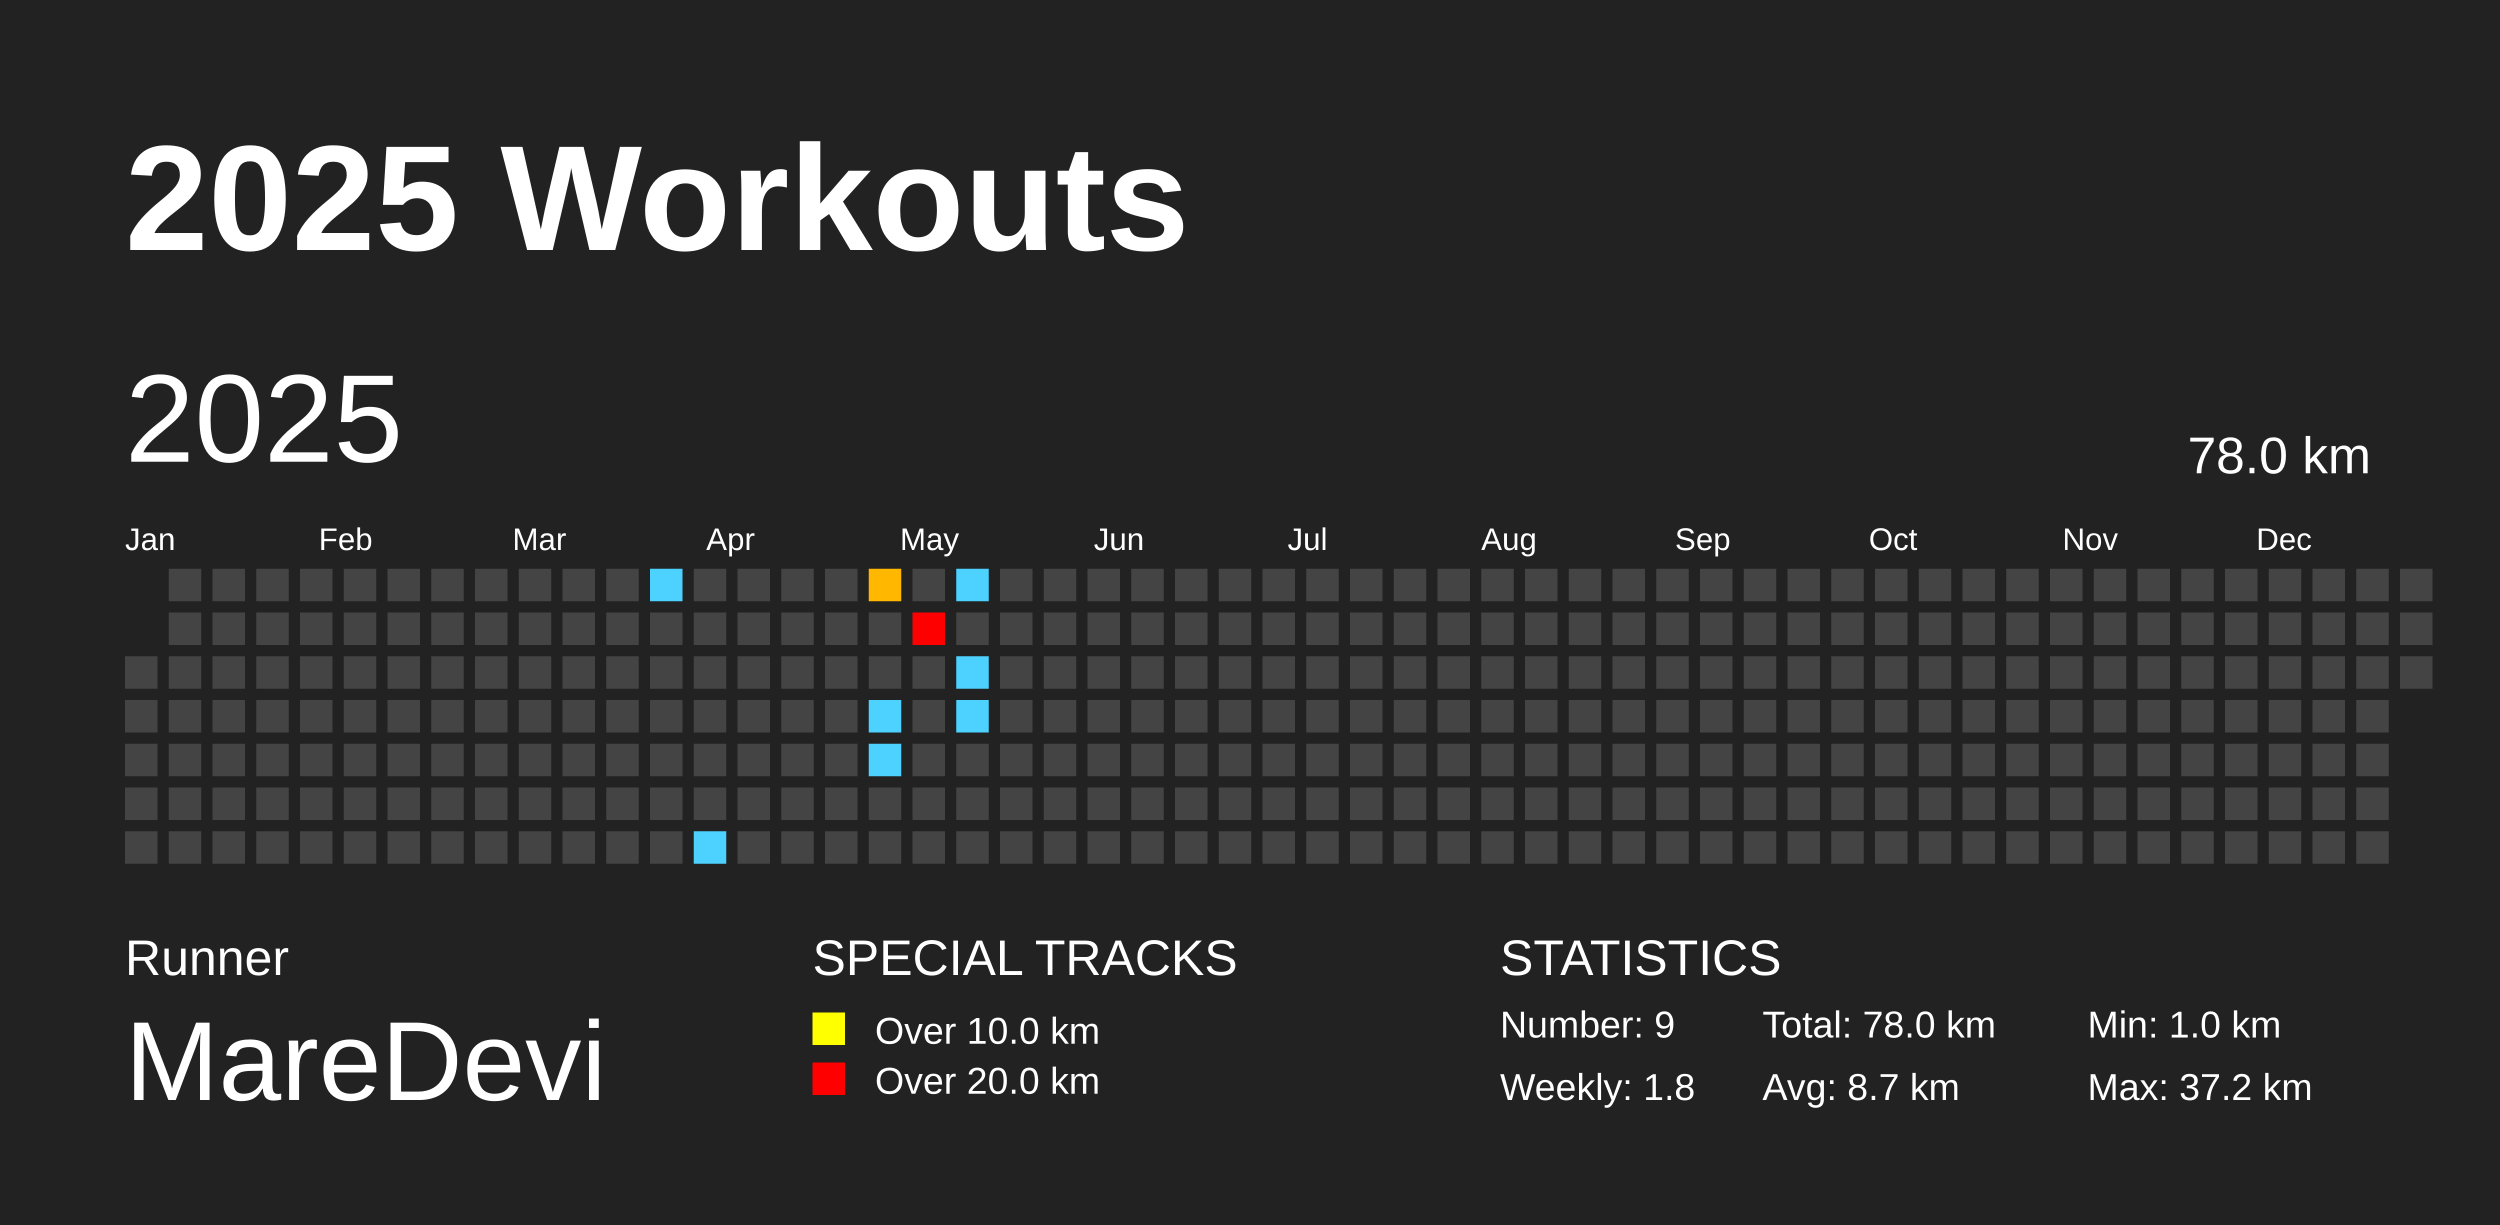
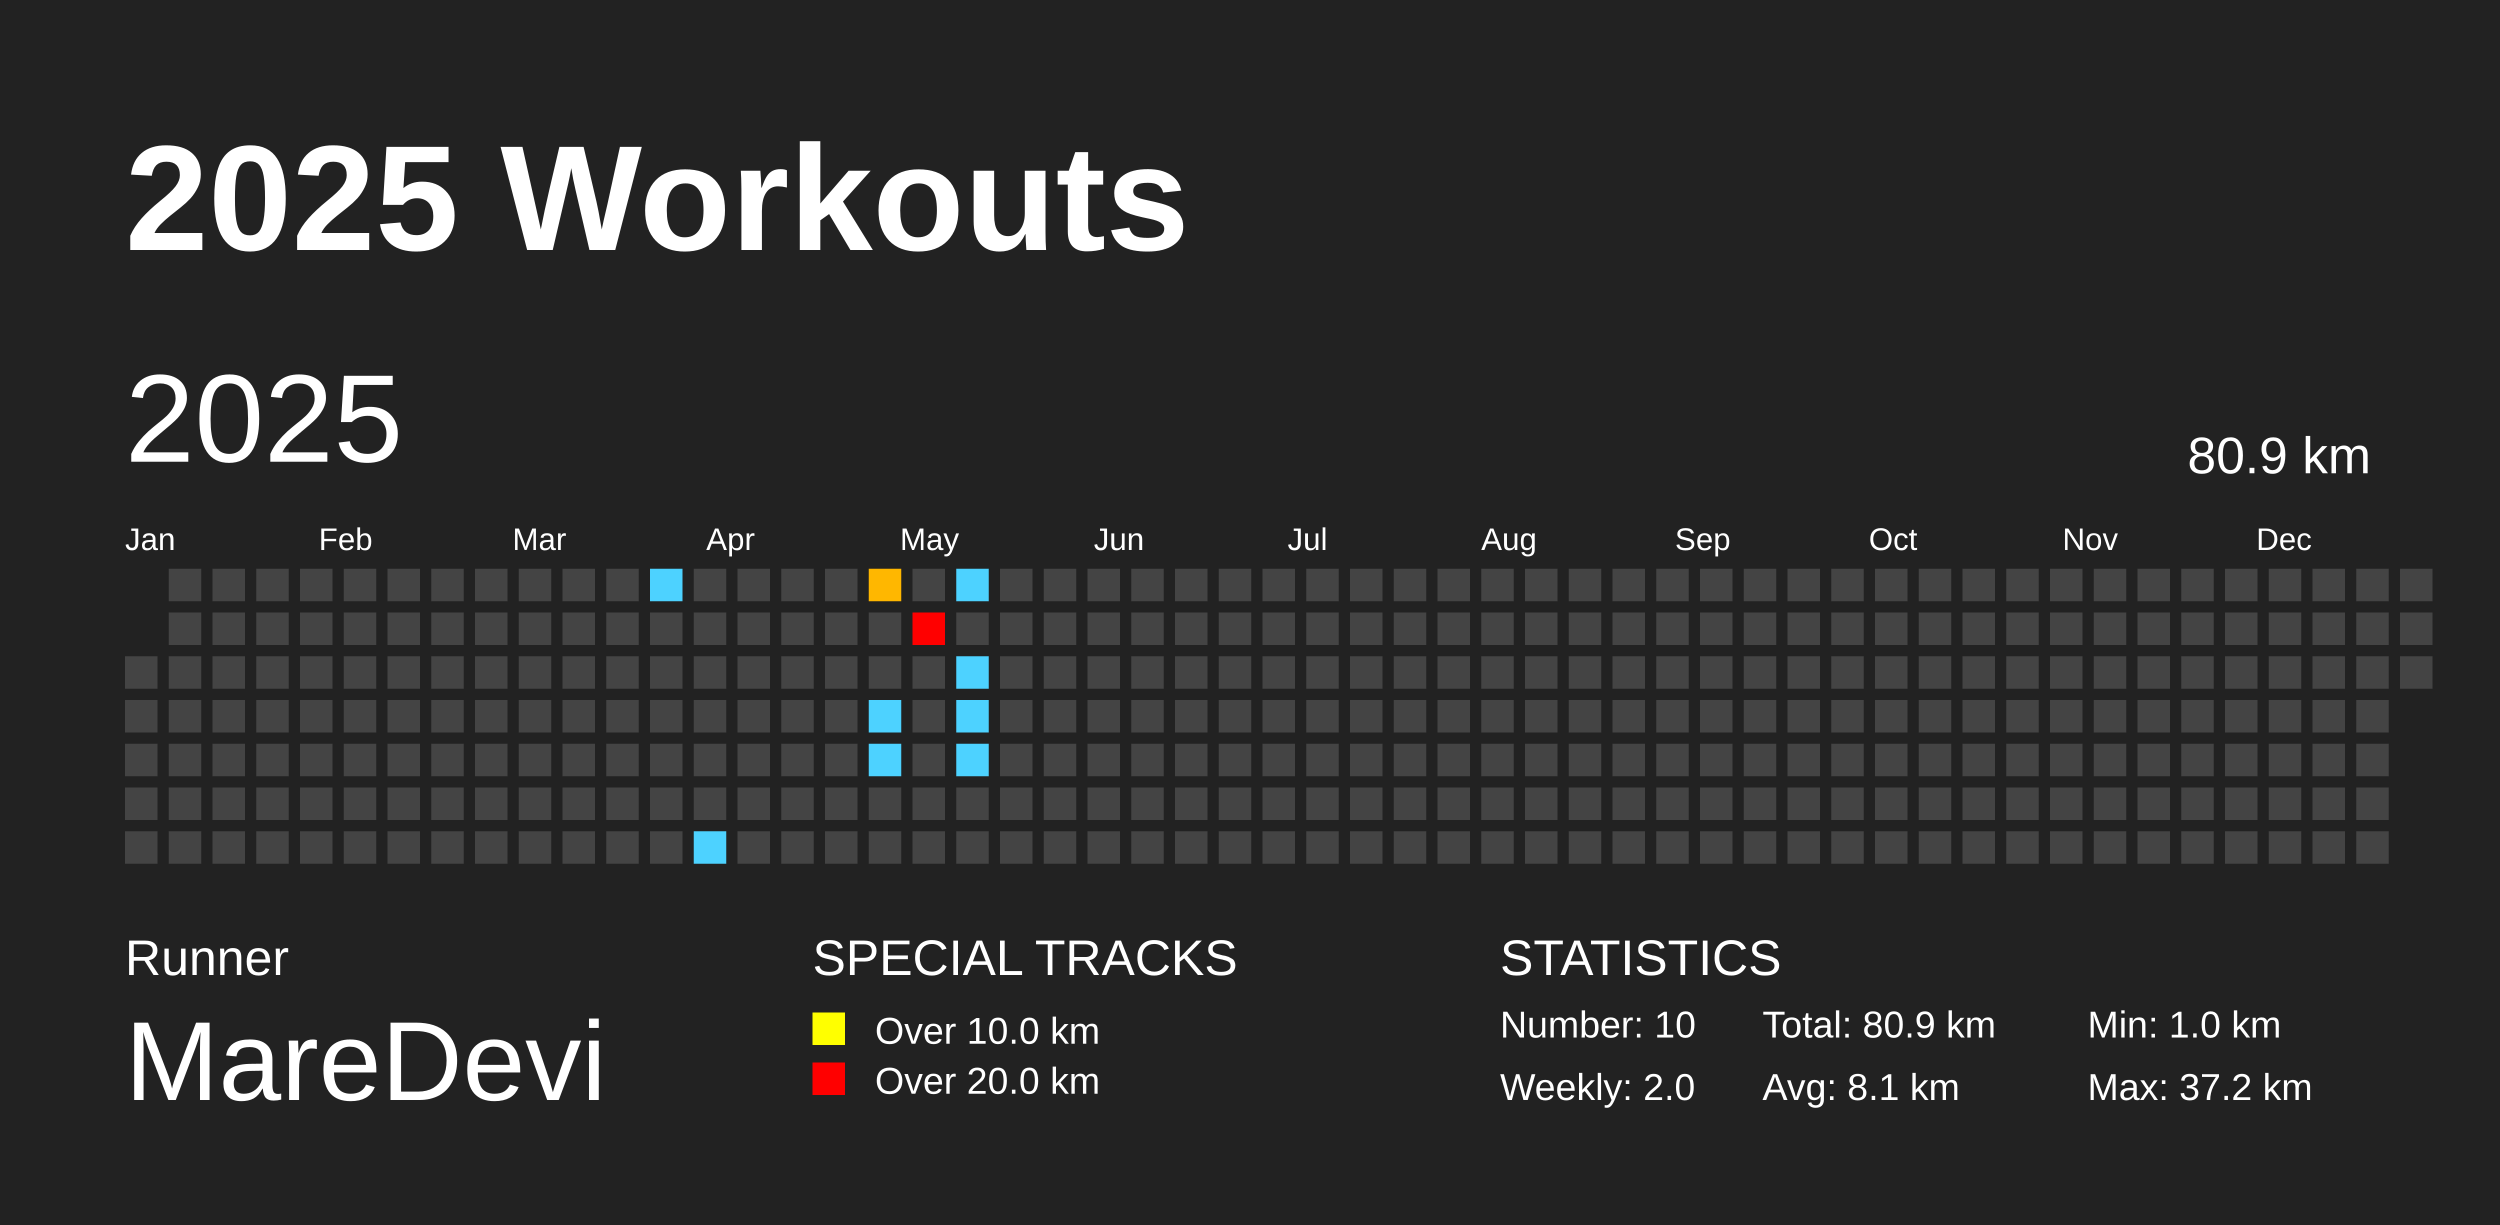
<svg xmlns="http://www.w3.org/2000/svg" baseProfile="full" height="98mm" version="1.1" viewBox="0,0,200,98" width="200mm">
  <defs />
  <rect fill="#222222" height="98" width="200" x="0" y="0" />
  <text fill="#FFFFFF" style="font-size:12px; font-family:Arial; font-weight:bold;" x="10" y="20">2025 Workouts</text>
  <text fill="#FFFFFF" style="font-size:4px; font-family:Arial" x="10" y="78">Runner</text>
  <text fill="#FFFFFF" style="font-size:9px; font-family:Arial" x="10" y="88">MareDevi</text>
  <text fill="#FFFFFF" style="font-size:4px; font-family:Arial" x="65" y="78">SPECIAL TRACKS</text>
  <rect fill="yellow" height="2.6" width="2.6" x="65" y="81" />
  <text fill="#FFFFFF" style="font-size:3px; font-family:Arial" x="70" y="83.5">Over 10.0 km</text>
  <rect fill="red" height="2.6" width="2.6" x="65" y="85" />
  <text fill="#FFFFFF" style="font-size:3px; font-family:Arial" x="70" y="87.5">Over 20.0 km</text>
  <text fill="#FFFFFF" style="font-size:4px; font-family:Arial" x="120" y="78">STATISTICS</text>
-   <text fill="#FFFFFF" style="font-size:3px; font-family:Arial" x="120" y="83">Number: 9</text>
-   <text fill="#FFFFFF" style="font-size:3px; font-family:Arial" x="120" y="88">Weekly: 1.8</text>
-   <text fill="#FFFFFF" style="font-size:3px; font-family:Arial" x="141" y="83">Total: 78.0 km</text>
-   <text fill="#FFFFFF" style="font-size:3px; font-family:Arial" x="141" y="88">Avg: 8.7 km</text>
+   <text fill="#FFFFFF" style="font-size:3px; font-family:Arial" x="120" y="83">Number: 10</text>
+   <text fill="#FFFFFF" style="font-size:3px; font-family:Arial" x="120" y="88">Weekly: 2.0</text>
+   <text fill="#FFFFFF" style="font-size:3px; font-family:Arial" x="141" y="83">Total: 80.9 km</text>
+   <text fill="#FFFFFF" style="font-size:3px; font-family:Arial" x="141" y="88">Avg: 8.1 km</text>
  <text fill="#FFFFFF" style="font-size:3px; font-family:Arial" x="167" y="83">Min: 1.0 km</text>
  <text fill="#FFFFFF" style="font-size:3px; font-family:Arial" x="167" y="88">Max: 37.2 km</text>
  <text dominant-baseline="hanging" fill="#FFFFFF" style="font-size:10.0px; font-family:Arial;" x="10" y="30">2025</text>
-   <text dominant-baseline="hanging" fill="#FFFFFF" style="font-size:4.125px; font-family:Arial;" x="175" y="35">78.0 km</text>
+   <text dominant-baseline="hanging" fill="#FFFFFF" style="font-size:4.125px; font-family:Arial;" x="175" y="35">80.9 km</text>
  <text fill="#FFFFFF" style="font-size:2.5px; font-family:Arial" x="10.0" y="44">Jan</text>
  <text fill="#FFFFFF" style="font-size:2.5px; font-family:Arial" x="25.5" y="44">Feb</text>
  <text fill="#FFFFFF" style="font-size:2.5px; font-family:Arial" x="41.0" y="44">Mar</text>
  <text fill="#FFFFFF" style="font-size:2.5px; font-family:Arial" x="56.5" y="44">Apr</text>
  <text fill="#FFFFFF" style="font-size:2.5px; font-family:Arial" x="72.0" y="44">May</text>
  <text fill="#FFFFFF" style="font-size:2.5px; font-family:Arial" x="87.5" y="44">Jun</text>
  <text fill="#FFFFFF" style="font-size:2.5px; font-family:Arial" x="103.0" y="44">Jul</text>
  <text fill="#FFFFFF" style="font-size:2.5px; font-family:Arial" x="118.5" y="44">Aug</text>
  <text fill="#FFFFFF" style="font-size:2.5px; font-family:Arial" x="134.0" y="44">Sep</text>
  <text fill="#FFFFFF" style="font-size:2.5px; font-family:Arial" x="149.5" y="44">Oct</text>
  <text fill="#FFFFFF" style="font-size:2.5px; font-family:Arial" x="165.0" y="44">Nov</text>
  <text fill="#FFFFFF" style="font-size:2.5px; font-family:Arial" x="180.5" y="44">Dec</text>
  <rect fill="#444444" height="2.6" width="2.6" x="10.0" y="52.5" />
  <rect fill="#444444" height="2.6" width="2.6" x="10.0" y="56.0" />
  <rect fill="#444444" height="2.6" width="2.6" x="10.0" y="59.5" />
  <rect fill="#444444" height="2.6" width="2.6" x="10.0" y="63.0" />
  <rect fill="#444444" height="2.6" width="2.6" x="10.0" y="66.5" />
  <rect fill="#444444" height="2.6" width="2.6" x="13.5" y="45.5" />
  <rect fill="#444444" height="2.6" width="2.6" x="13.5" y="49.0" />
  <rect fill="#444444" height="2.6" width="2.6" x="13.5" y="52.5" />
  <rect fill="#444444" height="2.6" width="2.6" x="13.5" y="56.0" />
  <rect fill="#444444" height="2.6" width="2.6" x="13.5" y="59.5" />
  <rect fill="#444444" height="2.6" width="2.6" x="13.5" y="63.0" />
  <rect fill="#444444" height="2.6" width="2.6" x="13.5" y="66.5" />
  <rect fill="#444444" height="2.6" width="2.6" x="17.0" y="45.5" />
  <rect fill="#444444" height="2.6" width="2.6" x="17.0" y="49.0" />
  <rect fill="#444444" height="2.6" width="2.6" x="17.0" y="52.5" />
  <rect fill="#444444" height="2.6" width="2.6" x="17.0" y="56.0" />
  <rect fill="#444444" height="2.6" width="2.6" x="17.0" y="59.5" />
  <rect fill="#444444" height="2.6" width="2.6" x="17.0" y="63.0" />
  <rect fill="#444444" height="2.6" width="2.6" x="17.0" y="66.5" />
  <rect fill="#444444" height="2.6" width="2.6" x="20.5" y="45.5" />
  <rect fill="#444444" height="2.6" width="2.6" x="20.5" y="49.0" />
  <rect fill="#444444" height="2.6" width="2.6" x="20.5" y="52.5" />
  <rect fill="#444444" height="2.6" width="2.6" x="20.5" y="56.0" />
  <rect fill="#444444" height="2.6" width="2.6" x="20.5" y="59.5" />
  <rect fill="#444444" height="2.6" width="2.6" x="20.5" y="63.0" />
  <rect fill="#444444" height="2.6" width="2.6" x="20.5" y="66.5" />
  <rect fill="#444444" height="2.6" width="2.6" x="24.0" y="45.5" />
  <rect fill="#444444" height="2.6" width="2.6" x="24.0" y="49.0" />
  <rect fill="#444444" height="2.6" width="2.6" x="24.0" y="52.5" />
  <rect fill="#444444" height="2.6" width="2.6" x="24.0" y="56.0" />
  <rect fill="#444444" height="2.6" width="2.6" x="24.0" y="59.5" />
  <rect fill="#444444" height="2.6" width="2.6" x="24.0" y="63.0" />
  <rect fill="#444444" height="2.6" width="2.6" x="24.0" y="66.5" />
  <rect fill="#444444" height="2.6" width="2.6" x="27.5" y="45.5" />
  <rect fill="#444444" height="2.6" width="2.6" x="27.5" y="49.0" />
  <rect fill="#444444" height="2.6" width="2.6" x="27.5" y="52.5" />
  <rect fill="#444444" height="2.6" width="2.6" x="27.5" y="56.0" />
  <rect fill="#444444" height="2.6" width="2.6" x="27.5" y="59.5" />
  <rect fill="#444444" height="2.6" width="2.6" x="27.5" y="63.0" />
  <rect fill="#444444" height="2.6" width="2.6" x="27.5" y="66.5" />
  <rect fill="#444444" height="2.6" width="2.6" x="31.0" y="45.5" />
  <rect fill="#444444" height="2.6" width="2.6" x="31.0" y="49.0" />
  <rect fill="#444444" height="2.6" width="2.6" x="31.0" y="52.5" />
  <rect fill="#444444" height="2.6" width="2.6" x="31.0" y="56.0" />
  <rect fill="#444444" height="2.6" width="2.6" x="31.0" y="59.5" />
  <rect fill="#444444" height="2.6" width="2.6" x="31.0" y="63.0" />
  <rect fill="#444444" height="2.6" width="2.6" x="31.0" y="66.5" />
  <rect fill="#444444" height="2.6" width="2.6" x="34.5" y="45.5" />
  <rect fill="#444444" height="2.6" width="2.6" x="34.5" y="49.0" />
  <rect fill="#444444" height="2.6" width="2.6" x="34.5" y="52.5" />
  <rect fill="#444444" height="2.6" width="2.6" x="34.5" y="56.0" />
  <rect fill="#444444" height="2.6" width="2.6" x="34.5" y="59.5" />
  <rect fill="#444444" height="2.6" width="2.6" x="34.5" y="63.0" />
  <rect fill="#444444" height="2.6" width="2.6" x="34.5" y="66.5" />
  <rect fill="#444444" height="2.6" width="2.6" x="38.0" y="45.5" />
  <rect fill="#444444" height="2.6" width="2.6" x="38.0" y="49.0" />
  <rect fill="#444444" height="2.6" width="2.6" x="38.0" y="52.5" />
  <rect fill="#444444" height="2.6" width="2.6" x="38.0" y="56.0" />
  <rect fill="#444444" height="2.6" width="2.6" x="38.0" y="59.5" />
  <rect fill="#444444" height="2.6" width="2.6" x="38.0" y="63.0" />
  <rect fill="#444444" height="2.6" width="2.6" x="38.0" y="66.5" />
  <rect fill="#444444" height="2.6" width="2.6" x="41.5" y="45.5" />
  <rect fill="#444444" height="2.6" width="2.6" x="41.5" y="49.0" />
  <rect fill="#444444" height="2.6" width="2.6" x="41.5" y="52.5" />
  <rect fill="#444444" height="2.6" width="2.6" x="41.5" y="56.0" />
  <rect fill="#444444" height="2.6" width="2.6" x="41.5" y="59.5" />
  <rect fill="#444444" height="2.6" width="2.6" x="41.5" y="63.0" />
  <rect fill="#444444" height="2.6" width="2.6" x="41.5" y="66.5" />
  <rect fill="#444444" height="2.6" width="2.6" x="45.0" y="45.5" />
  <rect fill="#444444" height="2.6" width="2.6" x="45.0" y="49.0" />
  <rect fill="#444444" height="2.6" width="2.6" x="45.0" y="52.5" />
  <rect fill="#444444" height="2.6" width="2.6" x="45.0" y="56.0" />
  <rect fill="#444444" height="2.6" width="2.6" x="45.0" y="59.5" />
  <rect fill="#444444" height="2.6" width="2.6" x="45.0" y="63.0" />
  <rect fill="#444444" height="2.6" width="2.6" x="45.0" y="66.5" />
  <rect fill="#444444" height="2.6" width="2.6" x="48.5" y="45.5" />
  <rect fill="#444444" height="2.6" width="2.6" x="48.5" y="49.0" />
  <rect fill="#444444" height="2.6" width="2.6" x="48.5" y="52.5" />
  <rect fill="#444444" height="2.6" width="2.6" x="48.5" y="56.0" />
  <rect fill="#444444" height="2.6" width="2.6" x="48.5" y="59.5" />
  <rect fill="#444444" height="2.6" width="2.6" x="48.5" y="63.0" />
  <rect fill="#444444" height="2.6" width="2.6" x="48.5" y="66.5" />
  <rect fill="#4dd2ff" height="2.6" width="2.6" x="52.0" y="45.5" />
  <rect fill="#444444" height="2.6" width="2.6" x="52.0" y="49.0" />
  <rect fill="#444444" height="2.6" width="2.6" x="52.0" y="52.5" />
  <rect fill="#444444" height="2.6" width="2.6" x="52.0" y="56.0" />
  <rect fill="#444444" height="2.6" width="2.6" x="52.0" y="59.5" />
  <rect fill="#444444" height="2.6" width="2.6" x="52.0" y="63.0" />
  <rect fill="#444444" height="2.6" width="2.6" x="52.0" y="66.5" />
  <rect fill="#444444" height="2.6" width="2.6" x="55.5" y="45.5" />
  <rect fill="#444444" height="2.6" width="2.6" x="55.5" y="49.0" />
  <rect fill="#444444" height="2.6" width="2.6" x="55.5" y="52.5" />
  <rect fill="#444444" height="2.6" width="2.6" x="55.5" y="56.0" />
  <rect fill="#444444" height="2.6" width="2.6" x="55.5" y="59.5" />
  <rect fill="#444444" height="2.6" width="2.6" x="55.5" y="63.0" />
  <rect fill="#4dd2ff" height="2.6" width="2.6" x="55.5" y="66.5" />
  <rect fill="#444444" height="2.6" width="2.6" x="59.0" y="45.5" />
  <rect fill="#444444" height="2.6" width="2.6" x="59.0" y="49.0" />
  <rect fill="#444444" height="2.6" width="2.6" x="59.0" y="52.5" />
  <rect fill="#444444" height="2.6" width="2.6" x="59.0" y="56.0" />
  <rect fill="#444444" height="2.6" width="2.6" x="59.0" y="59.5" />
  <rect fill="#444444" height="2.6" width="2.6" x="59.0" y="63.0" />
  <rect fill="#444444" height="2.6" width="2.6" x="59.0" y="66.5" />
  <rect fill="#444444" height="2.6" width="2.6" x="62.5" y="45.5" />
  <rect fill="#444444" height="2.6" width="2.6" x="62.5" y="49.0" />
  <rect fill="#444444" height="2.6" width="2.6" x="62.5" y="52.5" />
  <rect fill="#444444" height="2.6" width="2.6" x="62.5" y="56.0" />
  <rect fill="#444444" height="2.6" width="2.6" x="62.5" y="59.5" />
  <rect fill="#444444" height="2.6" width="2.6" x="62.5" y="63.0" />
  <rect fill="#444444" height="2.6" width="2.6" x="62.5" y="66.5" />
  <rect fill="#444444" height="2.6" width="2.6" x="66.0" y="45.5" />
  <rect fill="#444444" height="2.6" width="2.6" x="66.0" y="49.0" />
  <rect fill="#444444" height="2.6" width="2.6" x="66.0" y="52.5" />
  <rect fill="#444444" height="2.6" width="2.6" x="66.0" y="56.0" />
  <rect fill="#444444" height="2.6" width="2.6" x="66.0" y="59.5" />
  <rect fill="#444444" height="2.6" width="2.6" x="66.0" y="63.0" />
  <rect fill="#444444" height="2.6" width="2.6" x="66.0" y="66.5" />
  <rect fill="#ffb700" height="2.6" width="2.6" x="69.5" y="45.5" />
  <rect fill="#444444" height="2.6" width="2.6" x="69.5" y="49.0" />
  <rect fill="#444444" height="2.6" width="2.6" x="69.5" y="52.5" />
  <rect fill="#4dd2ff" height="2.6" width="2.6" x="69.5" y="56.0" />
  <rect fill="#4dd2ff" height="2.6" width="2.6" x="69.5" y="59.5" />
  <rect fill="#444444" height="2.6" width="2.6" x="69.5" y="63.0" />
  <rect fill="#444444" height="2.6" width="2.6" x="69.5" y="66.5" />
  <rect fill="#444444" height="2.6" width="2.6" x="73.0" y="45.5" />
  <rect fill="red" height="2.6" width="2.6" x="73.0" y="49.0" />
  <rect fill="#444444" height="2.6" width="2.6" x="73.0" y="52.5" />
  <rect fill="#444444" height="2.6" width="2.6" x="73.0" y="56.0" />
  <rect fill="#444444" height="2.6" width="2.6" x="73.0" y="59.5" />
  <rect fill="#444444" height="2.6" width="2.6" x="73.0" y="63.0" />
  <rect fill="#444444" height="2.6" width="2.6" x="73.0" y="66.5" />
  <rect fill="#4dd2ff" height="2.6" width="2.6" x="76.5" y="45.5" />
  <rect fill="#444444" height="2.6" width="2.6" x="76.5" y="49.0" />
  <rect fill="#4dd2ff" height="2.6" width="2.6" x="76.5" y="52.5" />
  <rect fill="#4dd2ff" height="2.6" width="2.6" x="76.5" y="56.0" />
-   <rect fill="#444444" height="2.6" width="2.6" x="76.5" y="59.5" />
+   <rect fill="#4dd2ff" height="2.6" width="2.6" x="76.5" y="59.5" />
  <rect fill="#444444" height="2.6" width="2.6" x="76.5" y="63.0" />
  <rect fill="#444444" height="2.6" width="2.6" x="76.5" y="66.5" />
  <rect fill="#444444" height="2.6" width="2.6" x="80.0" y="45.5" />
  <rect fill="#444444" height="2.6" width="2.6" x="80.0" y="49.0" />
  <rect fill="#444444" height="2.6" width="2.6" x="80.0" y="52.5" />
  <rect fill="#444444" height="2.6" width="2.6" x="80.0" y="56.0" />
  <rect fill="#444444" height="2.6" width="2.6" x="80.0" y="59.5" />
  <rect fill="#444444" height="2.6" width="2.6" x="80.0" y="63.0" />
  <rect fill="#444444" height="2.6" width="2.6" x="80.0" y="66.5" />
  <rect fill="#444444" height="2.6" width="2.6" x="83.5" y="45.5" />
  <rect fill="#444444" height="2.6" width="2.6" x="83.5" y="49.0" />
  <rect fill="#444444" height="2.6" width="2.6" x="83.5" y="52.5" />
  <rect fill="#444444" height="2.6" width="2.6" x="83.5" y="56.0" />
  <rect fill="#444444" height="2.6" width="2.6" x="83.5" y="59.5" />
  <rect fill="#444444" height="2.6" width="2.6" x="83.5" y="63.0" />
  <rect fill="#444444" height="2.6" width="2.6" x="83.5" y="66.5" />
  <rect fill="#444444" height="2.6" width="2.6" x="87.0" y="45.5" />
  <rect fill="#444444" height="2.6" width="2.6" x="87.0" y="49.0" />
  <rect fill="#444444" height="2.6" width="2.6" x="87.0" y="52.5" />
  <rect fill="#444444" height="2.6" width="2.6" x="87.0" y="56.0" />
  <rect fill="#444444" height="2.6" width="2.6" x="87.0" y="59.5" />
  <rect fill="#444444" height="2.6" width="2.6" x="87.0" y="63.0" />
  <rect fill="#444444" height="2.6" width="2.6" x="87.0" y="66.5" />
  <rect fill="#444444" height="2.6" width="2.6" x="90.5" y="45.5" />
  <rect fill="#444444" height="2.6" width="2.6" x="90.5" y="49.0" />
  <rect fill="#444444" height="2.6" width="2.6" x="90.5" y="52.5" />
  <rect fill="#444444" height="2.6" width="2.6" x="90.5" y="56.0" />
  <rect fill="#444444" height="2.6" width="2.6" x="90.5" y="59.5" />
  <rect fill="#444444" height="2.6" width="2.6" x="90.5" y="63.0" />
  <rect fill="#444444" height="2.6" width="2.6" x="90.5" y="66.5" />
  <rect fill="#444444" height="2.6" width="2.6" x="94.0" y="45.5" />
  <rect fill="#444444" height="2.6" width="2.6" x="94.0" y="49.0" />
  <rect fill="#444444" height="2.6" width="2.6" x="94.0" y="52.5" />
  <rect fill="#444444" height="2.6" width="2.6" x="94.0" y="56.0" />
  <rect fill="#444444" height="2.6" width="2.6" x="94.0" y="59.5" />
  <rect fill="#444444" height="2.6" width="2.6" x="94.0" y="63.0" />
  <rect fill="#444444" height="2.6" width="2.6" x="94.0" y="66.5" />
  <rect fill="#444444" height="2.6" width="2.6" x="97.5" y="45.5" />
  <rect fill="#444444" height="2.6" width="2.6" x="97.5" y="49.0" />
  <rect fill="#444444" height="2.6" width="2.6" x="97.5" y="52.5" />
  <rect fill="#444444" height="2.6" width="2.6" x="97.5" y="56.0" />
  <rect fill="#444444" height="2.6" width="2.6" x="97.5" y="59.5" />
  <rect fill="#444444" height="2.6" width="2.6" x="97.5" y="63.0" />
  <rect fill="#444444" height="2.6" width="2.6" x="97.5" y="66.5" />
  <rect fill="#444444" height="2.6" width="2.6" x="101.0" y="45.5" />
  <rect fill="#444444" height="2.6" width="2.6" x="101.0" y="49.0" />
  <rect fill="#444444" height="2.6" width="2.6" x="101.0" y="52.5" />
  <rect fill="#444444" height="2.6" width="2.6" x="101.0" y="56.0" />
  <rect fill="#444444" height="2.6" width="2.6" x="101.0" y="59.5" />
  <rect fill="#444444" height="2.6" width="2.6" x="101.0" y="63.0" />
  <rect fill="#444444" height="2.6" width="2.6" x="101.0" y="66.5" />
  <rect fill="#444444" height="2.6" width="2.6" x="104.5" y="45.5" />
  <rect fill="#444444" height="2.6" width="2.6" x="104.5" y="49.0" />
  <rect fill="#444444" height="2.6" width="2.6" x="104.5" y="52.5" />
  <rect fill="#444444" height="2.6" width="2.6" x="104.5" y="56.0" />
  <rect fill="#444444" height="2.6" width="2.6" x="104.5" y="59.5" />
  <rect fill="#444444" height="2.6" width="2.6" x="104.5" y="63.0" />
  <rect fill="#444444" height="2.6" width="2.6" x="104.5" y="66.5" />
  <rect fill="#444444" height="2.6" width="2.6" x="108.0" y="45.5" />
  <rect fill="#444444" height="2.6" width="2.6" x="108.0" y="49.0" />
  <rect fill="#444444" height="2.6" width="2.6" x="108.0" y="52.5" />
  <rect fill="#444444" height="2.6" width="2.6" x="108.0" y="56.0" />
  <rect fill="#444444" height="2.6" width="2.6" x="108.0" y="59.5" />
  <rect fill="#444444" height="2.6" width="2.6" x="108.0" y="63.0" />
  <rect fill="#444444" height="2.6" width="2.6" x="108.0" y="66.5" />
  <rect fill="#444444" height="2.6" width="2.6" x="111.5" y="45.5" />
  <rect fill="#444444" height="2.6" width="2.6" x="111.5" y="49.0" />
  <rect fill="#444444" height="2.6" width="2.6" x="111.5" y="52.5" />
  <rect fill="#444444" height="2.6" width="2.6" x="111.5" y="56.0" />
  <rect fill="#444444" height="2.6" width="2.6" x="111.5" y="59.5" />
  <rect fill="#444444" height="2.6" width="2.6" x="111.5" y="63.0" />
  <rect fill="#444444" height="2.6" width="2.6" x="111.5" y="66.5" />
  <rect fill="#444444" height="2.6" width="2.6" x="115.0" y="45.5" />
  <rect fill="#444444" height="2.6" width="2.6" x="115.0" y="49.0" />
  <rect fill="#444444" height="2.6" width="2.6" x="115.0" y="52.5" />
  <rect fill="#444444" height="2.6" width="2.6" x="115.0" y="56.0" />
  <rect fill="#444444" height="2.6" width="2.6" x="115.0" y="59.5" />
  <rect fill="#444444" height="2.6" width="2.6" x="115.0" y="63.0" />
  <rect fill="#444444" height="2.6" width="2.6" x="115.0" y="66.5" />
  <rect fill="#444444" height="2.6" width="2.6" x="118.5" y="45.5" />
  <rect fill="#444444" height="2.6" width="2.6" x="118.5" y="49.0" />
  <rect fill="#444444" height="2.6" width="2.6" x="118.5" y="52.5" />
  <rect fill="#444444" height="2.6" width="2.6" x="118.5" y="56.0" />
  <rect fill="#444444" height="2.6" width="2.6" x="118.5" y="59.5" />
  <rect fill="#444444" height="2.6" width="2.6" x="118.5" y="63.0" />
  <rect fill="#444444" height="2.6" width="2.6" x="118.5" y="66.5" />
  <rect fill="#444444" height="2.6" width="2.6" x="122.0" y="45.5" />
  <rect fill="#444444" height="2.6" width="2.6" x="122.0" y="49.0" />
  <rect fill="#444444" height="2.6" width="2.6" x="122.0" y="52.5" />
  <rect fill="#444444" height="2.6" width="2.6" x="122.0" y="56.0" />
  <rect fill="#444444" height="2.6" width="2.6" x="122.0" y="59.5" />
  <rect fill="#444444" height="2.6" width="2.6" x="122.0" y="63.0" />
  <rect fill="#444444" height="2.6" width="2.6" x="122.0" y="66.5" />
  <rect fill="#444444" height="2.6" width="2.6" x="125.5" y="45.5" />
  <rect fill="#444444" height="2.6" width="2.6" x="125.5" y="49.0" />
  <rect fill="#444444" height="2.6" width="2.6" x="125.5" y="52.5" />
  <rect fill="#444444" height="2.6" width="2.6" x="125.5" y="56.0" />
  <rect fill="#444444" height="2.6" width="2.6" x="125.5" y="59.5" />
  <rect fill="#444444" height="2.6" width="2.6" x="125.5" y="63.0" />
  <rect fill="#444444" height="2.6" width="2.6" x="125.5" y="66.5" />
  <rect fill="#444444" height="2.6" width="2.6" x="129.0" y="45.5" />
  <rect fill="#444444" height="2.6" width="2.6" x="129.0" y="49.0" />
  <rect fill="#444444" height="2.6" width="2.6" x="129.0" y="52.5" />
  <rect fill="#444444" height="2.6" width="2.6" x="129.0" y="56.0" />
  <rect fill="#444444" height="2.6" width="2.6" x="129.0" y="59.5" />
  <rect fill="#444444" height="2.6" width="2.6" x="129.0" y="63.0" />
  <rect fill="#444444" height="2.6" width="2.6" x="129.0" y="66.5" />
  <rect fill="#444444" height="2.6" width="2.6" x="132.5" y="45.5" />
  <rect fill="#444444" height="2.6" width="2.6" x="132.5" y="49.0" />
  <rect fill="#444444" height="2.6" width="2.6" x="132.5" y="52.5" />
  <rect fill="#444444" height="2.6" width="2.6" x="132.5" y="56.0" />
  <rect fill="#444444" height="2.6" width="2.6" x="132.5" y="59.5" />
  <rect fill="#444444" height="2.6" width="2.6" x="132.5" y="63.0" />
  <rect fill="#444444" height="2.6" width="2.6" x="132.5" y="66.5" />
  <rect fill="#444444" height="2.6" width="2.6" x="136.0" y="45.5" />
  <rect fill="#444444" height="2.6" width="2.6" x="136.0" y="49.0" />
  <rect fill="#444444" height="2.6" width="2.6" x="136.0" y="52.5" />
  <rect fill="#444444" height="2.6" width="2.6" x="136.0" y="56.0" />
  <rect fill="#444444" height="2.6" width="2.6" x="136.0" y="59.5" />
  <rect fill="#444444" height="2.6" width="2.6" x="136.0" y="63.0" />
  <rect fill="#444444" height="2.6" width="2.6" x="136.0" y="66.5" />
  <rect fill="#444444" height="2.6" width="2.6" x="139.5" y="45.5" />
  <rect fill="#444444" height="2.6" width="2.6" x="139.5" y="49.0" />
  <rect fill="#444444" height="2.6" width="2.6" x="139.5" y="52.5" />
  <rect fill="#444444" height="2.6" width="2.6" x="139.5" y="56.0" />
  <rect fill="#444444" height="2.6" width="2.6" x="139.5" y="59.5" />
  <rect fill="#444444" height="2.6" width="2.6" x="139.5" y="63.0" />
  <rect fill="#444444" height="2.6" width="2.6" x="139.5" y="66.5" />
  <rect fill="#444444" height="2.6" width="2.6" x="143.0" y="45.5" />
  <rect fill="#444444" height="2.6" width="2.6" x="143.0" y="49.0" />
  <rect fill="#444444" height="2.6" width="2.6" x="143.0" y="52.5" />
  <rect fill="#444444" height="2.6" width="2.6" x="143.0" y="56.0" />
  <rect fill="#444444" height="2.6" width="2.6" x="143.0" y="59.5" />
  <rect fill="#444444" height="2.6" width="2.6" x="143.0" y="63.0" />
  <rect fill="#444444" height="2.6" width="2.6" x="143.0" y="66.5" />
  <rect fill="#444444" height="2.6" width="2.6" x="146.5" y="45.5" />
  <rect fill="#444444" height="2.6" width="2.6" x="146.5" y="49.0" />
  <rect fill="#444444" height="2.6" width="2.6" x="146.5" y="52.5" />
  <rect fill="#444444" height="2.6" width="2.6" x="146.5" y="56.0" />
  <rect fill="#444444" height="2.6" width="2.6" x="146.5" y="59.5" />
  <rect fill="#444444" height="2.6" width="2.6" x="146.5" y="63.0" />
  <rect fill="#444444" height="2.6" width="2.6" x="146.5" y="66.5" />
  <rect fill="#444444" height="2.6" width="2.6" x="150.0" y="45.5" />
  <rect fill="#444444" height="2.6" width="2.6" x="150.0" y="49.0" />
  <rect fill="#444444" height="2.6" width="2.6" x="150.0" y="52.5" />
  <rect fill="#444444" height="2.6" width="2.6" x="150.0" y="56.0" />
  <rect fill="#444444" height="2.6" width="2.6" x="150.0" y="59.5" />
  <rect fill="#444444" height="2.6" width="2.6" x="150.0" y="63.0" />
  <rect fill="#444444" height="2.6" width="2.6" x="150.0" y="66.5" />
  <rect fill="#444444" height="2.6" width="2.6" x="153.5" y="45.5" />
  <rect fill="#444444" height="2.6" width="2.6" x="153.5" y="49.0" />
  <rect fill="#444444" height="2.6" width="2.6" x="153.5" y="52.5" />
  <rect fill="#444444" height="2.6" width="2.6" x="153.5" y="56.0" />
  <rect fill="#444444" height="2.6" width="2.6" x="153.5" y="59.5" />
  <rect fill="#444444" height="2.6" width="2.6" x="153.5" y="63.0" />
  <rect fill="#444444" height="2.6" width="2.6" x="153.5" y="66.5" />
  <rect fill="#444444" height="2.6" width="2.6" x="157.0" y="45.5" />
  <rect fill="#444444" height="2.6" width="2.6" x="157.0" y="49.0" />
  <rect fill="#444444" height="2.6" width="2.6" x="157.0" y="52.5" />
  <rect fill="#444444" height="2.6" width="2.6" x="157.0" y="56.0" />
  <rect fill="#444444" height="2.6" width="2.6" x="157.0" y="59.5" />
  <rect fill="#444444" height="2.6" width="2.6" x="157.0" y="63.0" />
  <rect fill="#444444" height="2.6" width="2.6" x="157.0" y="66.5" />
  <rect fill="#444444" height="2.6" width="2.6" x="160.5" y="45.5" />
  <rect fill="#444444" height="2.6" width="2.6" x="160.5" y="49.0" />
  <rect fill="#444444" height="2.6" width="2.6" x="160.5" y="52.5" />
  <rect fill="#444444" height="2.6" width="2.6" x="160.5" y="56.0" />
  <rect fill="#444444" height="2.6" width="2.6" x="160.5" y="59.5" />
  <rect fill="#444444" height="2.6" width="2.6" x="160.5" y="63.0" />
  <rect fill="#444444" height="2.6" width="2.6" x="160.5" y="66.5" />
  <rect fill="#444444" height="2.6" width="2.6" x="164.0" y="45.5" />
  <rect fill="#444444" height="2.6" width="2.6" x="164.0" y="49.0" />
  <rect fill="#444444" height="2.6" width="2.6" x="164.0" y="52.5" />
  <rect fill="#444444" height="2.6" width="2.6" x="164.0" y="56.0" />
  <rect fill="#444444" height="2.6" width="2.6" x="164.0" y="59.5" />
  <rect fill="#444444" height="2.6" width="2.6" x="164.0" y="63.0" />
  <rect fill="#444444" height="2.6" width="2.6" x="164.0" y="66.5" />
  <rect fill="#444444" height="2.6" width="2.6" x="167.5" y="45.5" />
  <rect fill="#444444" height="2.6" width="2.6" x="167.5" y="49.0" />
  <rect fill="#444444" height="2.6" width="2.6" x="167.5" y="52.5" />
  <rect fill="#444444" height="2.6" width="2.6" x="167.5" y="56.0" />
  <rect fill="#444444" height="2.6" width="2.6" x="167.5" y="59.5" />
  <rect fill="#444444" height="2.6" width="2.6" x="167.5" y="63.0" />
  <rect fill="#444444" height="2.6" width="2.6" x="167.5" y="66.5" />
  <rect fill="#444444" height="2.6" width="2.6" x="171.0" y="45.5" />
  <rect fill="#444444" height="2.6" width="2.6" x="171.0" y="49.0" />
  <rect fill="#444444" height="2.6" width="2.6" x="171.0" y="52.5" />
  <rect fill="#444444" height="2.6" width="2.6" x="171.0" y="56.0" />
  <rect fill="#444444" height="2.6" width="2.6" x="171.0" y="59.5" />
  <rect fill="#444444" height="2.6" width="2.6" x="171.0" y="63.0" />
  <rect fill="#444444" height="2.6" width="2.6" x="171.0" y="66.5" />
  <rect fill="#444444" height="2.6" width="2.6" x="174.5" y="45.5" />
  <rect fill="#444444" height="2.6" width="2.6" x="174.5" y="49.0" />
  <rect fill="#444444" height="2.6" width="2.6" x="174.5" y="52.5" />
  <rect fill="#444444" height="2.6" width="2.6" x="174.5" y="56.0" />
  <rect fill="#444444" height="2.6" width="2.6" x="174.5" y="59.5" />
  <rect fill="#444444" height="2.6" width="2.6" x="174.5" y="63.0" />
  <rect fill="#444444" height="2.6" width="2.6" x="174.5" y="66.5" />
  <rect fill="#444444" height="2.6" width="2.6" x="178.0" y="45.5" />
  <rect fill="#444444" height="2.6" width="2.6" x="178.0" y="49.0" />
  <rect fill="#444444" height="2.6" width="2.6" x="178.0" y="52.5" />
  <rect fill="#444444" height="2.6" width="2.6" x="178.0" y="56.0" />
  <rect fill="#444444" height="2.6" width="2.6" x="178.0" y="59.5" />
  <rect fill="#444444" height="2.6" width="2.6" x="178.0" y="63.0" />
  <rect fill="#444444" height="2.6" width="2.6" x="178.0" y="66.5" />
  <rect fill="#444444" height="2.6" width="2.6" x="181.5" y="45.5" />
  <rect fill="#444444" height="2.6" width="2.6" x="181.5" y="49.0" />
  <rect fill="#444444" height="2.6" width="2.6" x="181.5" y="52.5" />
  <rect fill="#444444" height="2.6" width="2.6" x="181.5" y="56.0" />
  <rect fill="#444444" height="2.6" width="2.6" x="181.5" y="59.5" />
  <rect fill="#444444" height="2.6" width="2.6" x="181.5" y="63.0" />
  <rect fill="#444444" height="2.6" width="2.6" x="181.5" y="66.5" />
  <rect fill="#444444" height="2.6" width="2.6" x="185.0" y="45.5" />
  <rect fill="#444444" height="2.6" width="2.6" x="185.0" y="49.0" />
  <rect fill="#444444" height="2.6" width="2.6" x="185.0" y="52.5" />
  <rect fill="#444444" height="2.6" width="2.6" x="185.0" y="56.0" />
  <rect fill="#444444" height="2.6" width="2.6" x="185.0" y="59.5" />
  <rect fill="#444444" height="2.6" width="2.6" x="185.0" y="63.0" />
  <rect fill="#444444" height="2.6" width="2.6" x="185.0" y="66.5" />
  <rect fill="#444444" height="2.6" width="2.6" x="188.5" y="45.5" />
  <rect fill="#444444" height="2.6" width="2.6" x="188.5" y="49.0" />
  <rect fill="#444444" height="2.6" width="2.6" x="188.5" y="52.5" />
  <rect fill="#444444" height="2.6" width="2.6" x="188.5" y="56.0" />
  <rect fill="#444444" height="2.6" width="2.6" x="188.5" y="59.5" />
  <rect fill="#444444" height="2.6" width="2.6" x="188.5" y="63.0" />
  <rect fill="#444444" height="2.6" width="2.6" x="188.5" y="66.5" />
  <rect fill="#444444" height="2.6" width="2.6" x="192.0" y="45.5" />
  <rect fill="#444444" height="2.6" width="2.6" x="192.0" y="49.0" />
  <rect fill="#444444" height="2.6" width="2.6" x="192.0" y="52.5" />
</svg>
